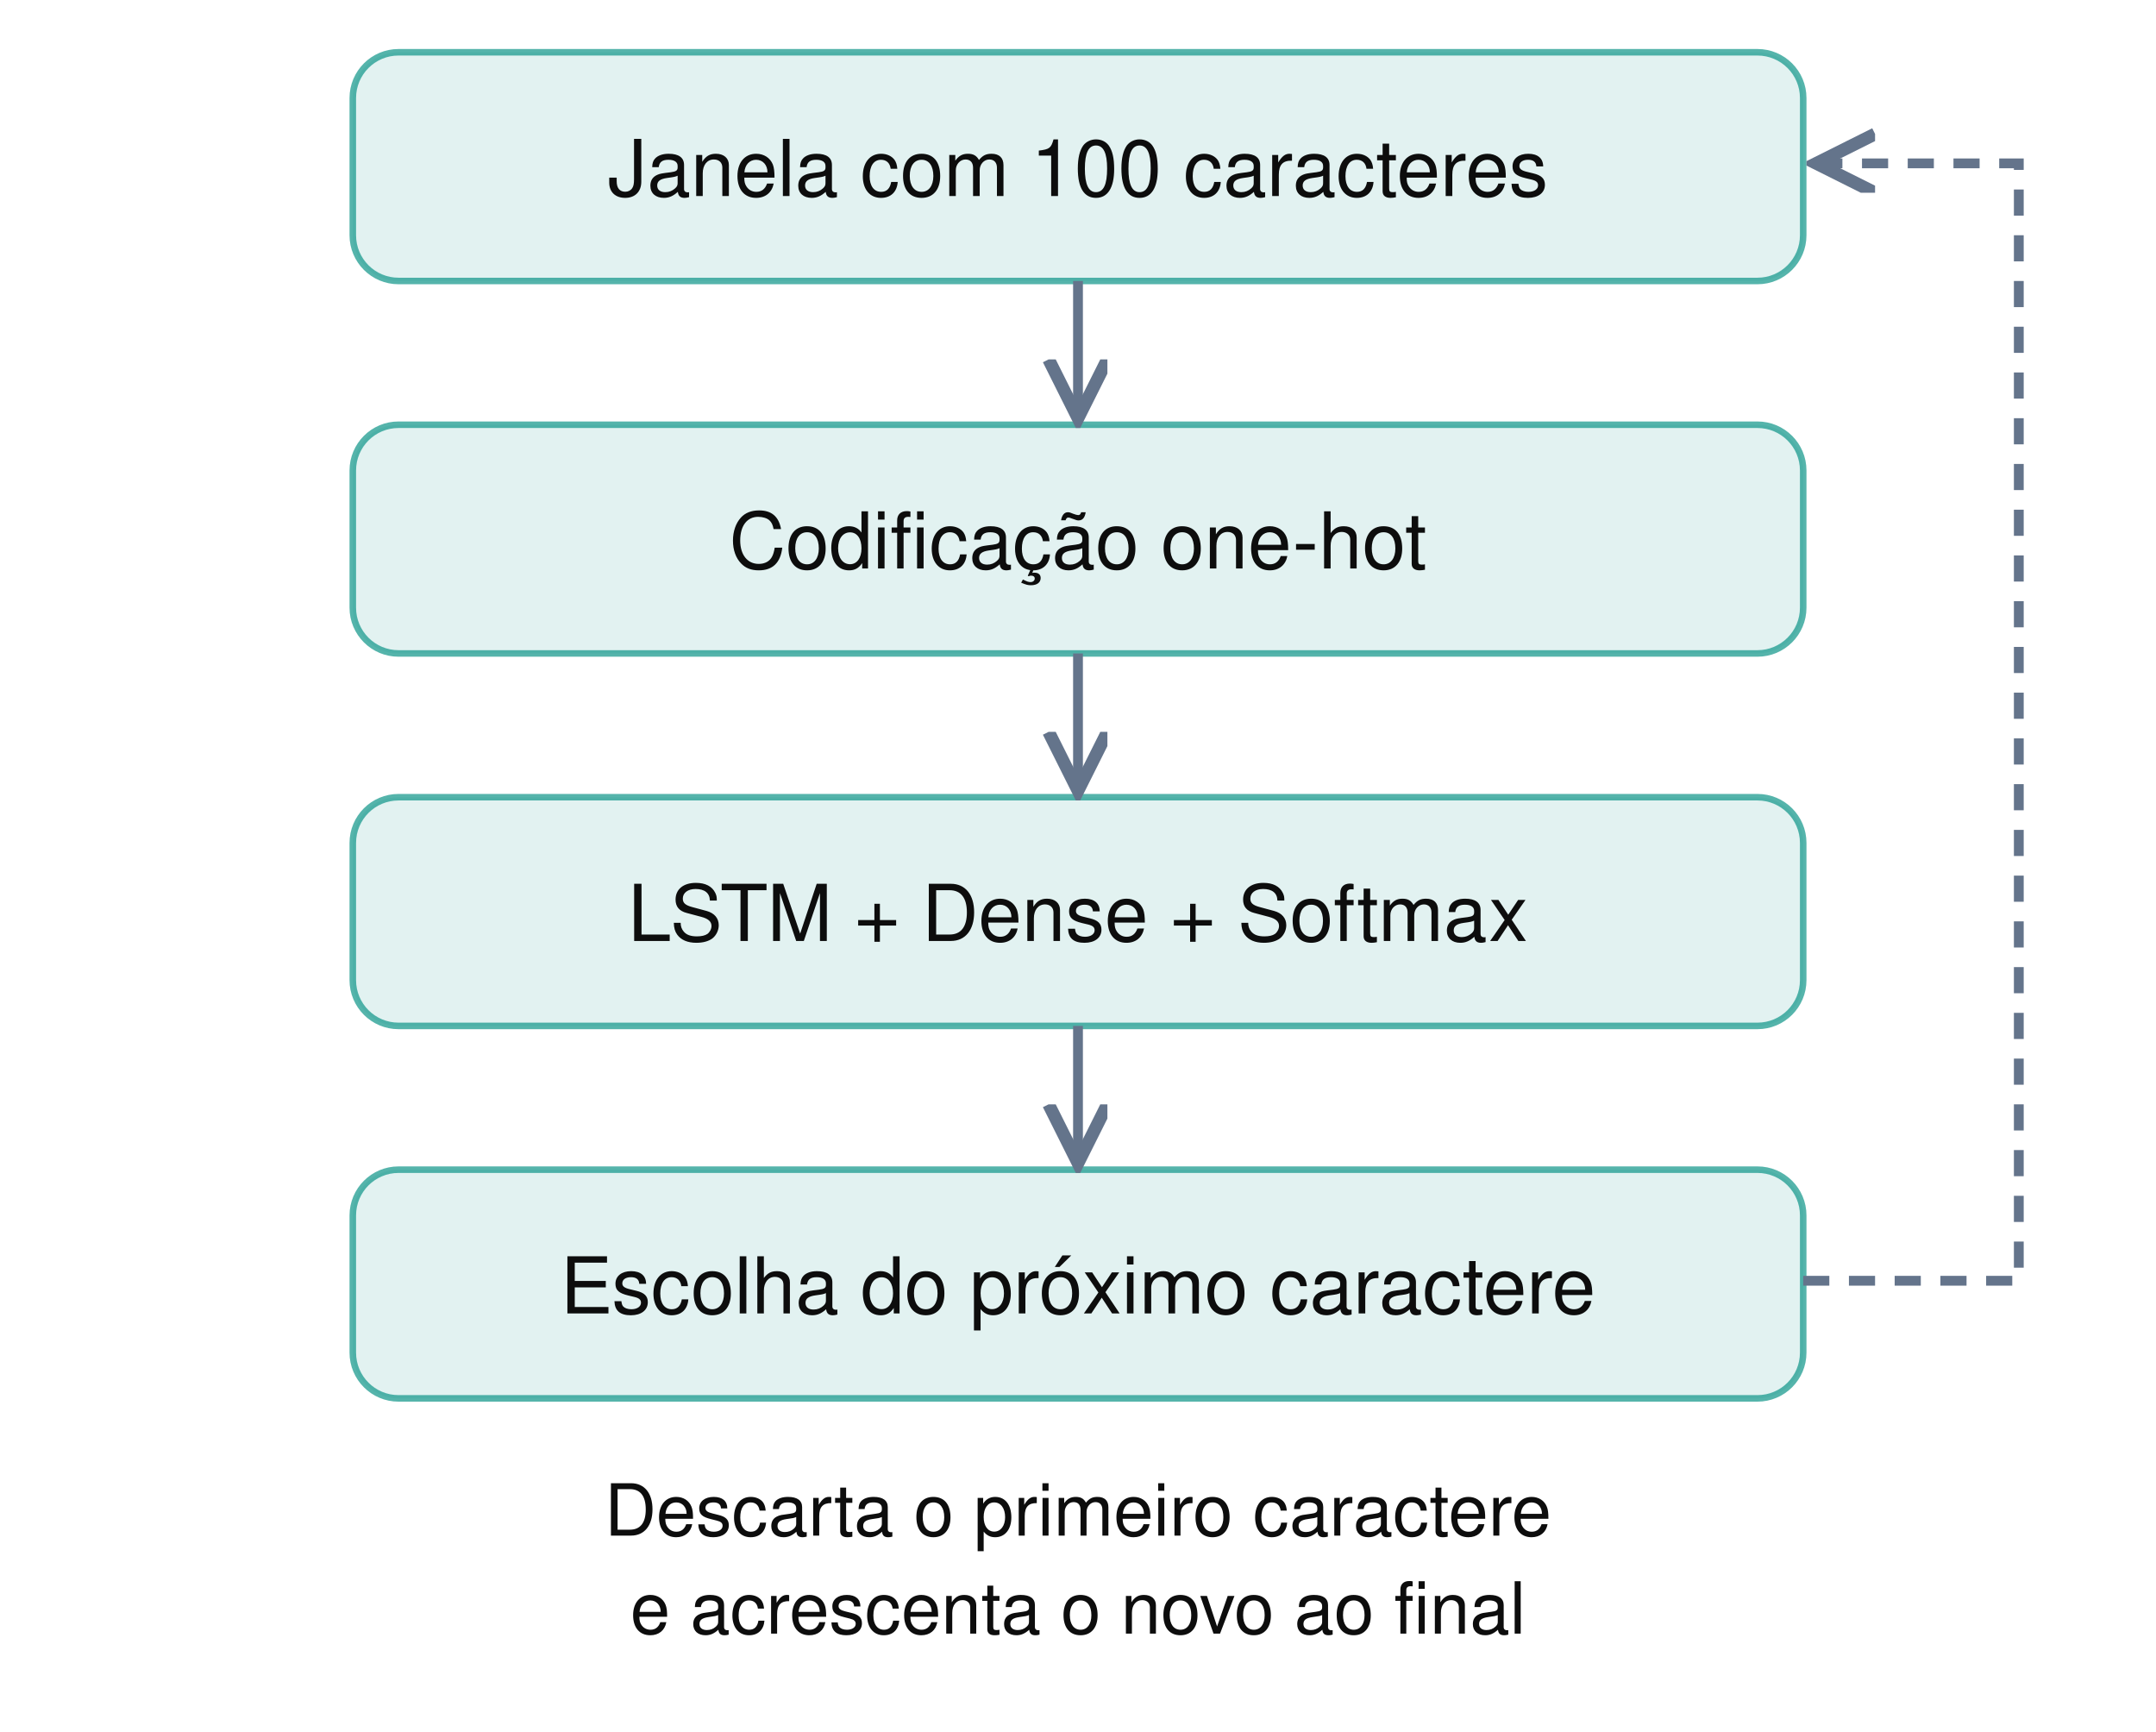
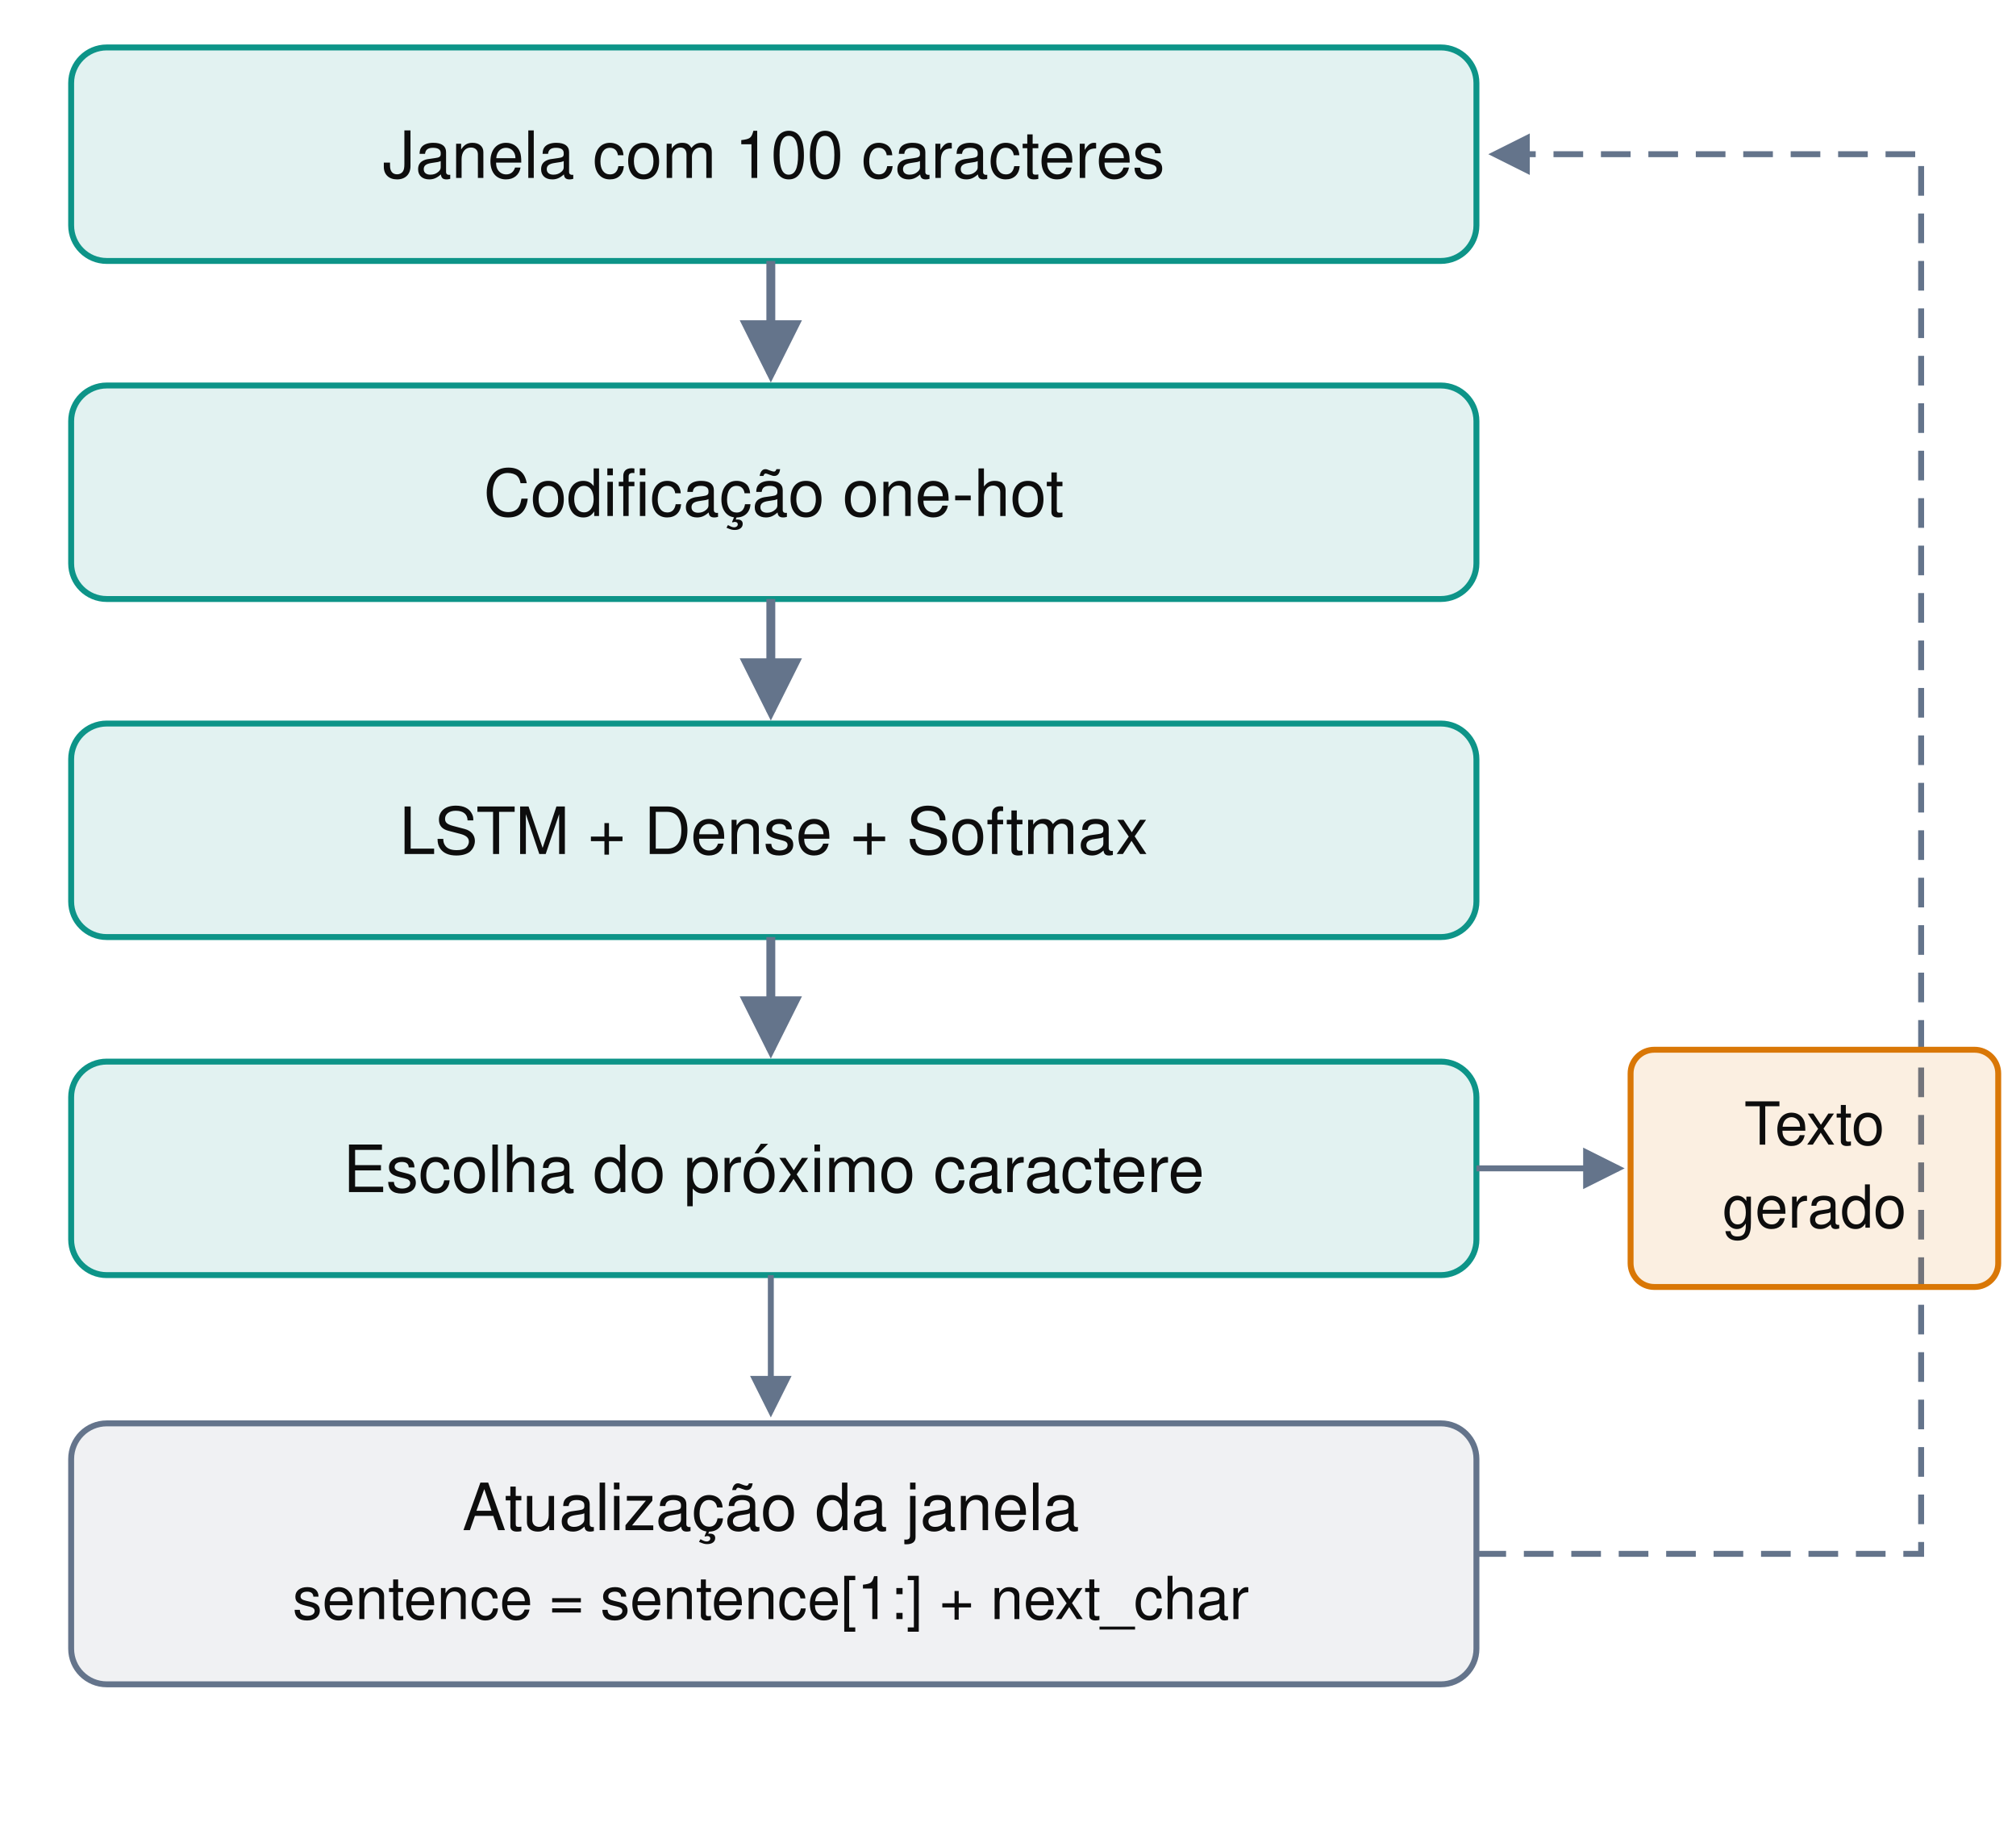
- <svg xmlns="http://www.w3.org/2000/svg" font-family="-apple-system-body, ui-sans-serif, -apple-system, system-ui, Segoe UI, Helvetica, Apple Color Emoji, Arial, sans-serif, Segoe UI Emoji, Segoe UI Symbol" font-weight="400" data-d-component="svg" fill="currentColor" style="color:rgb(13, 13, 13)" viewBox="0 0 330 265" width="100%">
+ <svg xmlns="http://www.w3.org/2000/svg" font-family="-apple-system-body, ui-sans-serif, -apple-system, system-ui, Segoe UI, Helvetica, Apple Color Emoji, Arial, sans-serif, Segoe UI Emoji, Segoe UI Symbol" font-weight="400" data-d-component="svg" fill="currentColor" style="color:rgb(13, 13, 13)" viewBox="0 0 340 310" width="100%">
  <defs>
-     <marker id="ar" markerWidth="7" markerHeight="7" refX="6" refY="3" orient="auto">
-       <path d="M0 0 L6 3 L0 6" fill="none" stroke="#64748b" stroke-width="1.3" />
+     <marker id="flow22" markerWidth="7" markerHeight="7" refX="6" refY="3.5" orient="auto">
+       <path d="M0 0 L7 3.5 L0 7Z" fill="#64748b" />
    </marker>
  </defs>
-   <rect x="54" y="8" width="222" height="35" rx="7" fill="#0d9488" fill-opacity=".12" stroke="#0d9488" stroke-opacity=".7" />
-   <text x="165" y="30" text-anchor="middle" font-size="12" fill="currentColor">Janela com 100 caracteres</text>
-   <rect x="54" y="65" width="222" height="35" rx="7" fill="#0d9488" fill-opacity=".12" stroke="#0d9488" stroke-opacity=".7" />
-   <text x="165" y="87" text-anchor="middle" font-size="12" fill="currentColor">Codificação one-hot</text>
-   <rect x="54" y="122" width="222" height="35" rx="7" fill="#0d9488" fill-opacity=".12" stroke="#0d9488" stroke-opacity=".7" />
-   <text x="165" y="144" text-anchor="middle" font-size="12" fill="currentColor">LSTM + Dense + Softmax</text>
-   <rect x="54" y="179" width="222" height="35" rx="7" fill="#0d9488" fill-opacity=".12" stroke="#0d9488" stroke-opacity=".7" />
-   <text x="165" y="201" text-anchor="middle" font-size="12" fill="currentColor">Escolha do próximo caractere</text>
-   <path d="M165 43 V64" stroke="#64748b" stroke-width="1.5" marker-end="url(#ar)" />
-   <path d="M165 100 V121" stroke="#64748b" stroke-width="1.5" marker-end="url(#ar)" />
-   <path d="M165 157 V178" stroke="#64748b" stroke-width="1.5" marker-end="url(#ar)" />
-   <path d="M276 196 H309 V25 H278" fill="none" stroke="#64748b" stroke-width="1.5" stroke-dasharray="4 3" marker-end="url(#ar)" />
-   <text x="165" y="235" font-size="11" text-anchor="middle" fill="currentColor">Descarta o primeiro caractere</text>
-   <text x="165" y="250" font-size="11" text-anchor="middle" fill="currentColor">e acrescenta o novo ao final</text>
+   <rect x="12" y="8" width="237" height="36" rx="6" fill="#0d9488" fill-opacity=".12" stroke="#0d9488" />
+   <text x="130.5" y="30" font-size="11" text-anchor="middle" fill="currentColor">Janela com 100 caracteres</text>
+   <rect x="12" y="65" width="237" height="36" rx="6" fill="#0d9488" fill-opacity=".12" stroke="#0d9488" />
+   <text x="130.5" y="87" font-size="11" text-anchor="middle" fill="currentColor">Codificação one-hot</text>
+   <rect x="12" y="122" width="237" height="36" rx="6" fill="#0d9488" fill-opacity=".12" stroke="#0d9488" />
+   <text x="130.5" y="144" font-size="11" text-anchor="middle" fill="currentColor">LSTM + Dense + Softmax</text>
+   <rect x="12" y="179" width="237" height="36" rx="6" fill="#0d9488" fill-opacity=".12" stroke="#0d9488" />
+   <text x="130.5" y="201" font-size="11" text-anchor="middle" fill="currentColor">Escolha do próximo caractere</text>
+   <path d="M130 44 V63" stroke="#64748b" stroke-width="1.5" marker-end="url(#flow22)" />
+   <path d="M130 101 V120" stroke="#64748b" stroke-width="1.5" marker-end="url(#flow22)" />
+   <path d="M130 158 V177" stroke="#64748b" stroke-width="1.5" marker-end="url(#flow22)" />
+   <path d="M130 215 V238" stroke="#64748b" marker-end="url(#flow22)" />
+   <rect x="12" y="240" width="237" height="44" rx="6" fill="#64748b" fill-opacity=".1" stroke="#64748b" />
+   <text x="130" y="258" font-size="11" text-anchor="middle" fill="currentColor">Atualização da janela</text>
+   <text x="130" y="273" font-size="10" text-anchor="middle" fill="currentColor">sentence = sentence[1:] + next_char</text>
+   <path d="M249 262 H324 V26 H252" stroke="#64748b" stroke-dasharray="5 3" fill="none" marker-end="url(#flow22)" />
+   <path d="M249 197 H273" stroke="#64748b" marker-end="url(#flow22)" />
+   <rect x="275" y="177" width="62" height="40" rx="4" fill="#d97706" fill-opacity=".12" stroke="#d97706" />
+   <text x="306" y="193" font-size="10" text-anchor="middle" fill="currentColor">Texto</text>
+   <text x="306" y="207" font-size="10" text-anchor="middle" fill="currentColor">gerado</text>
</svg>
